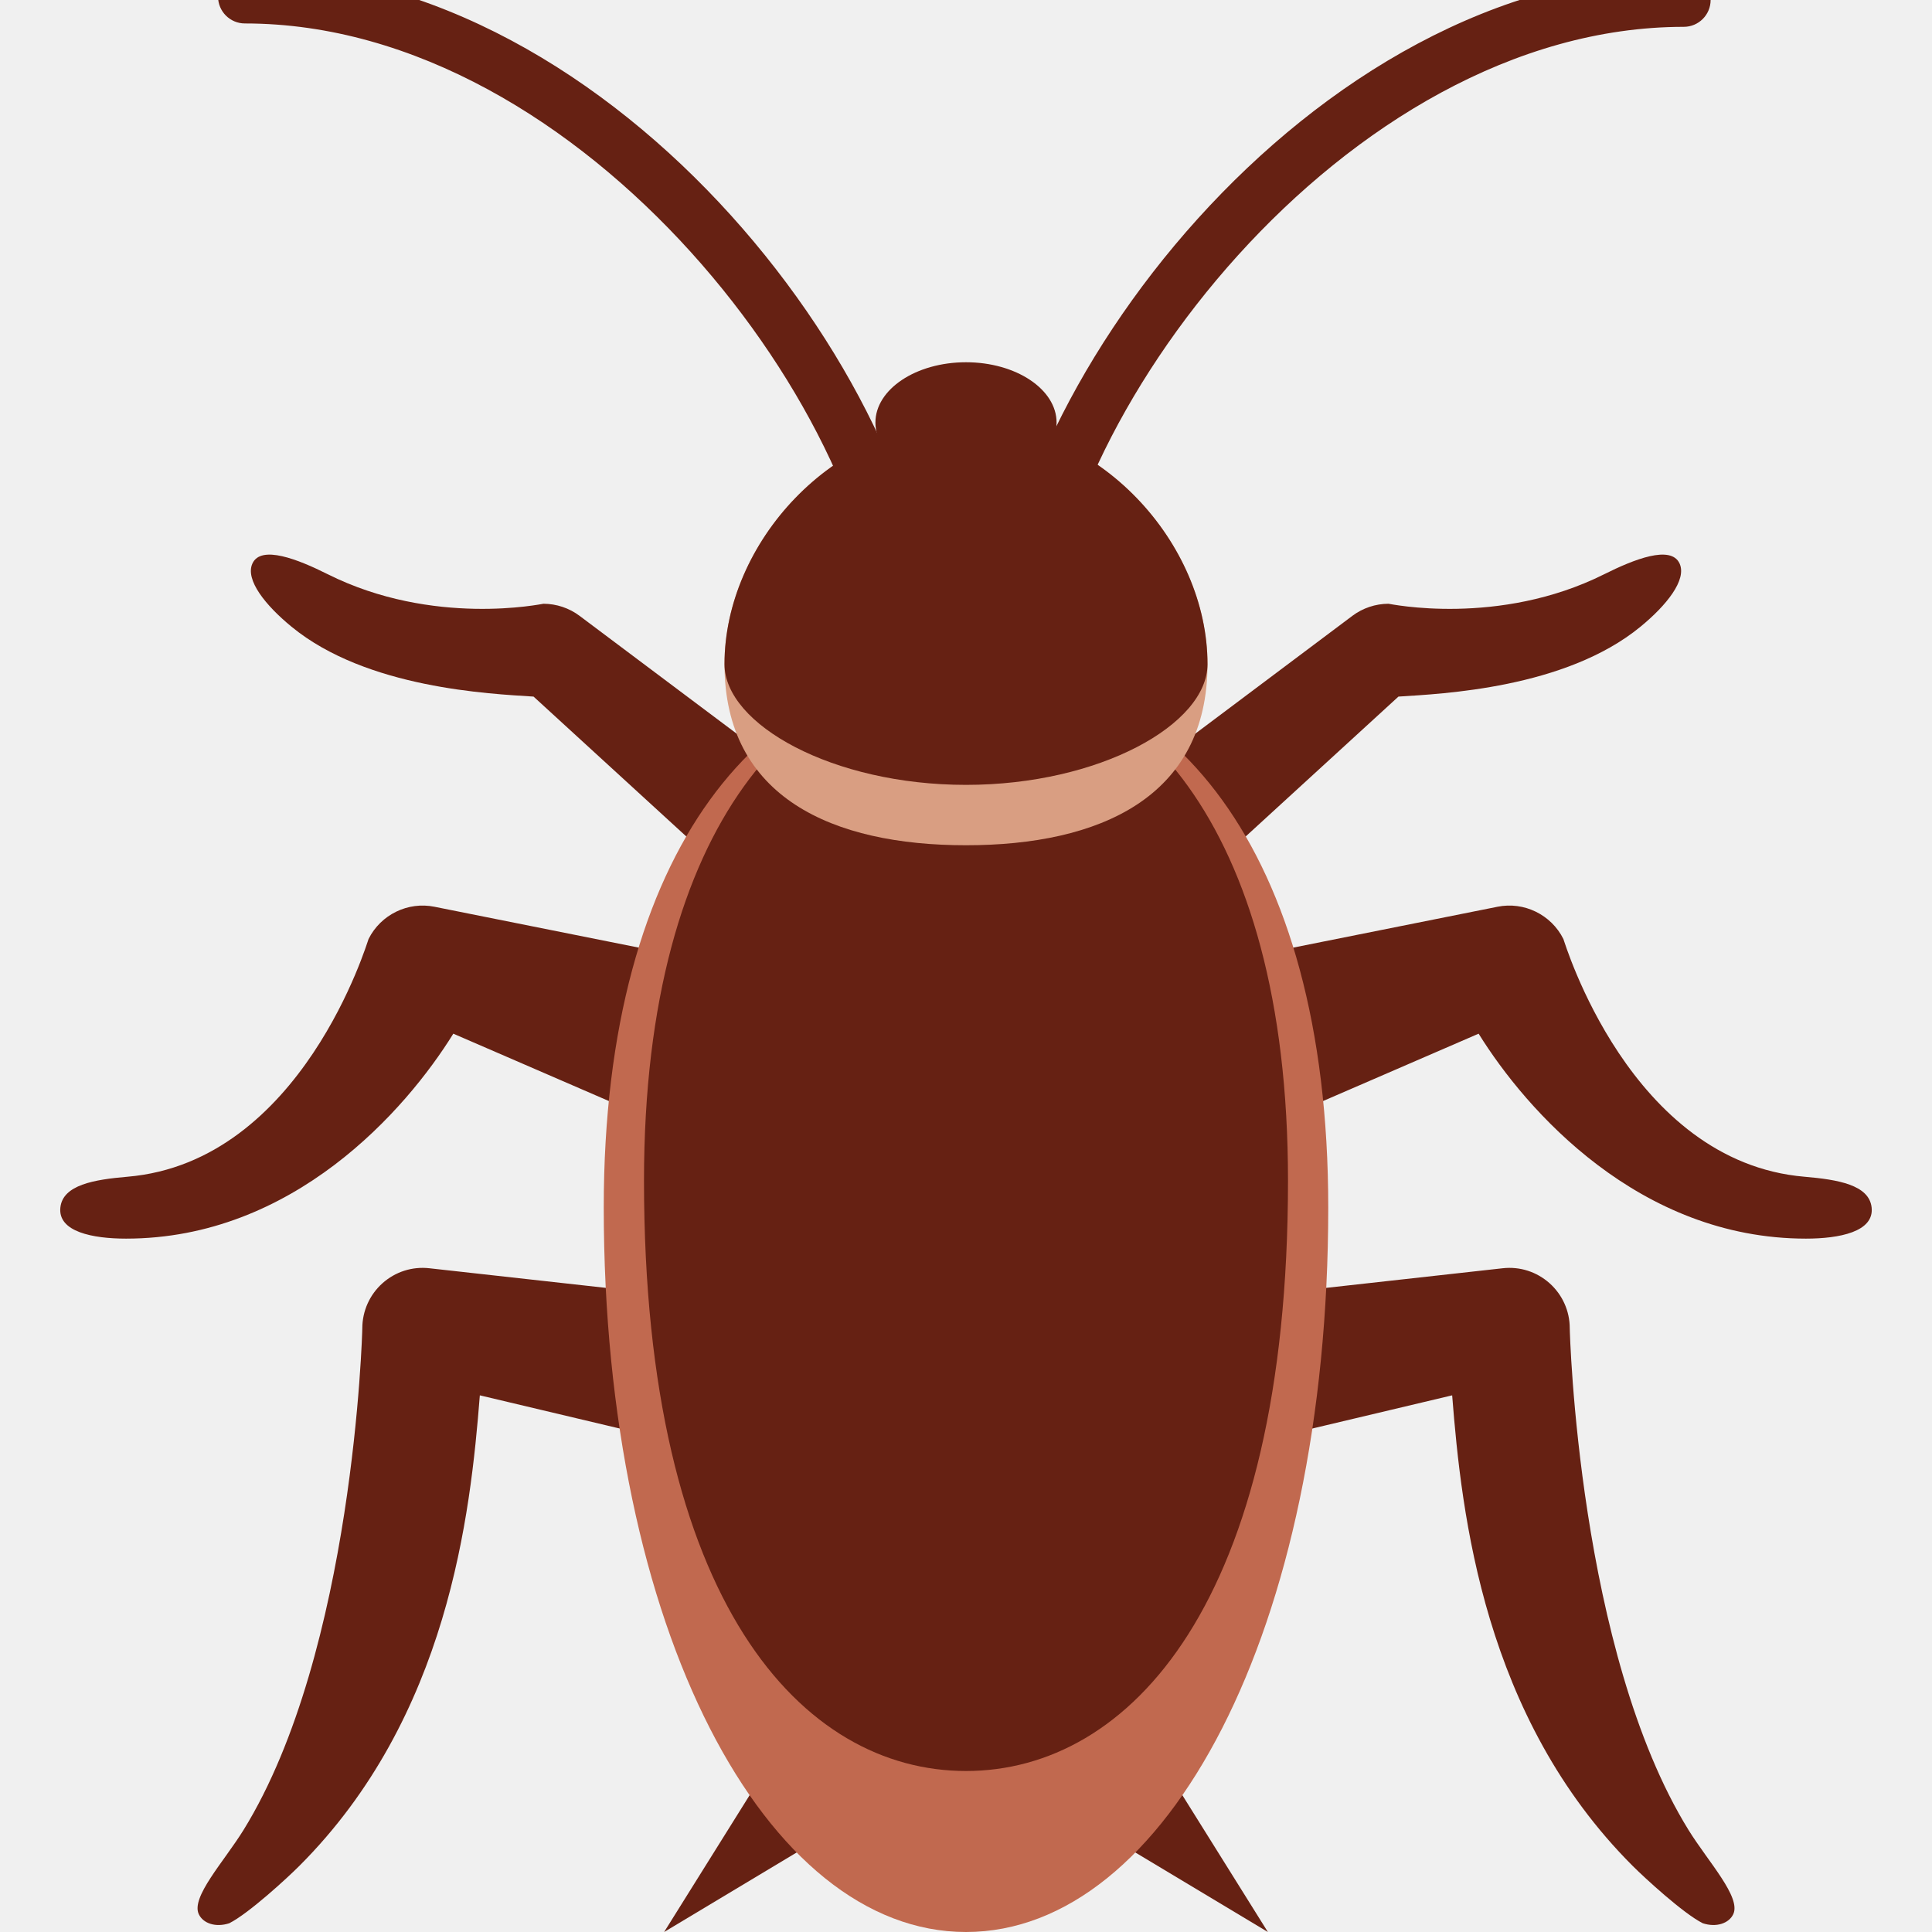
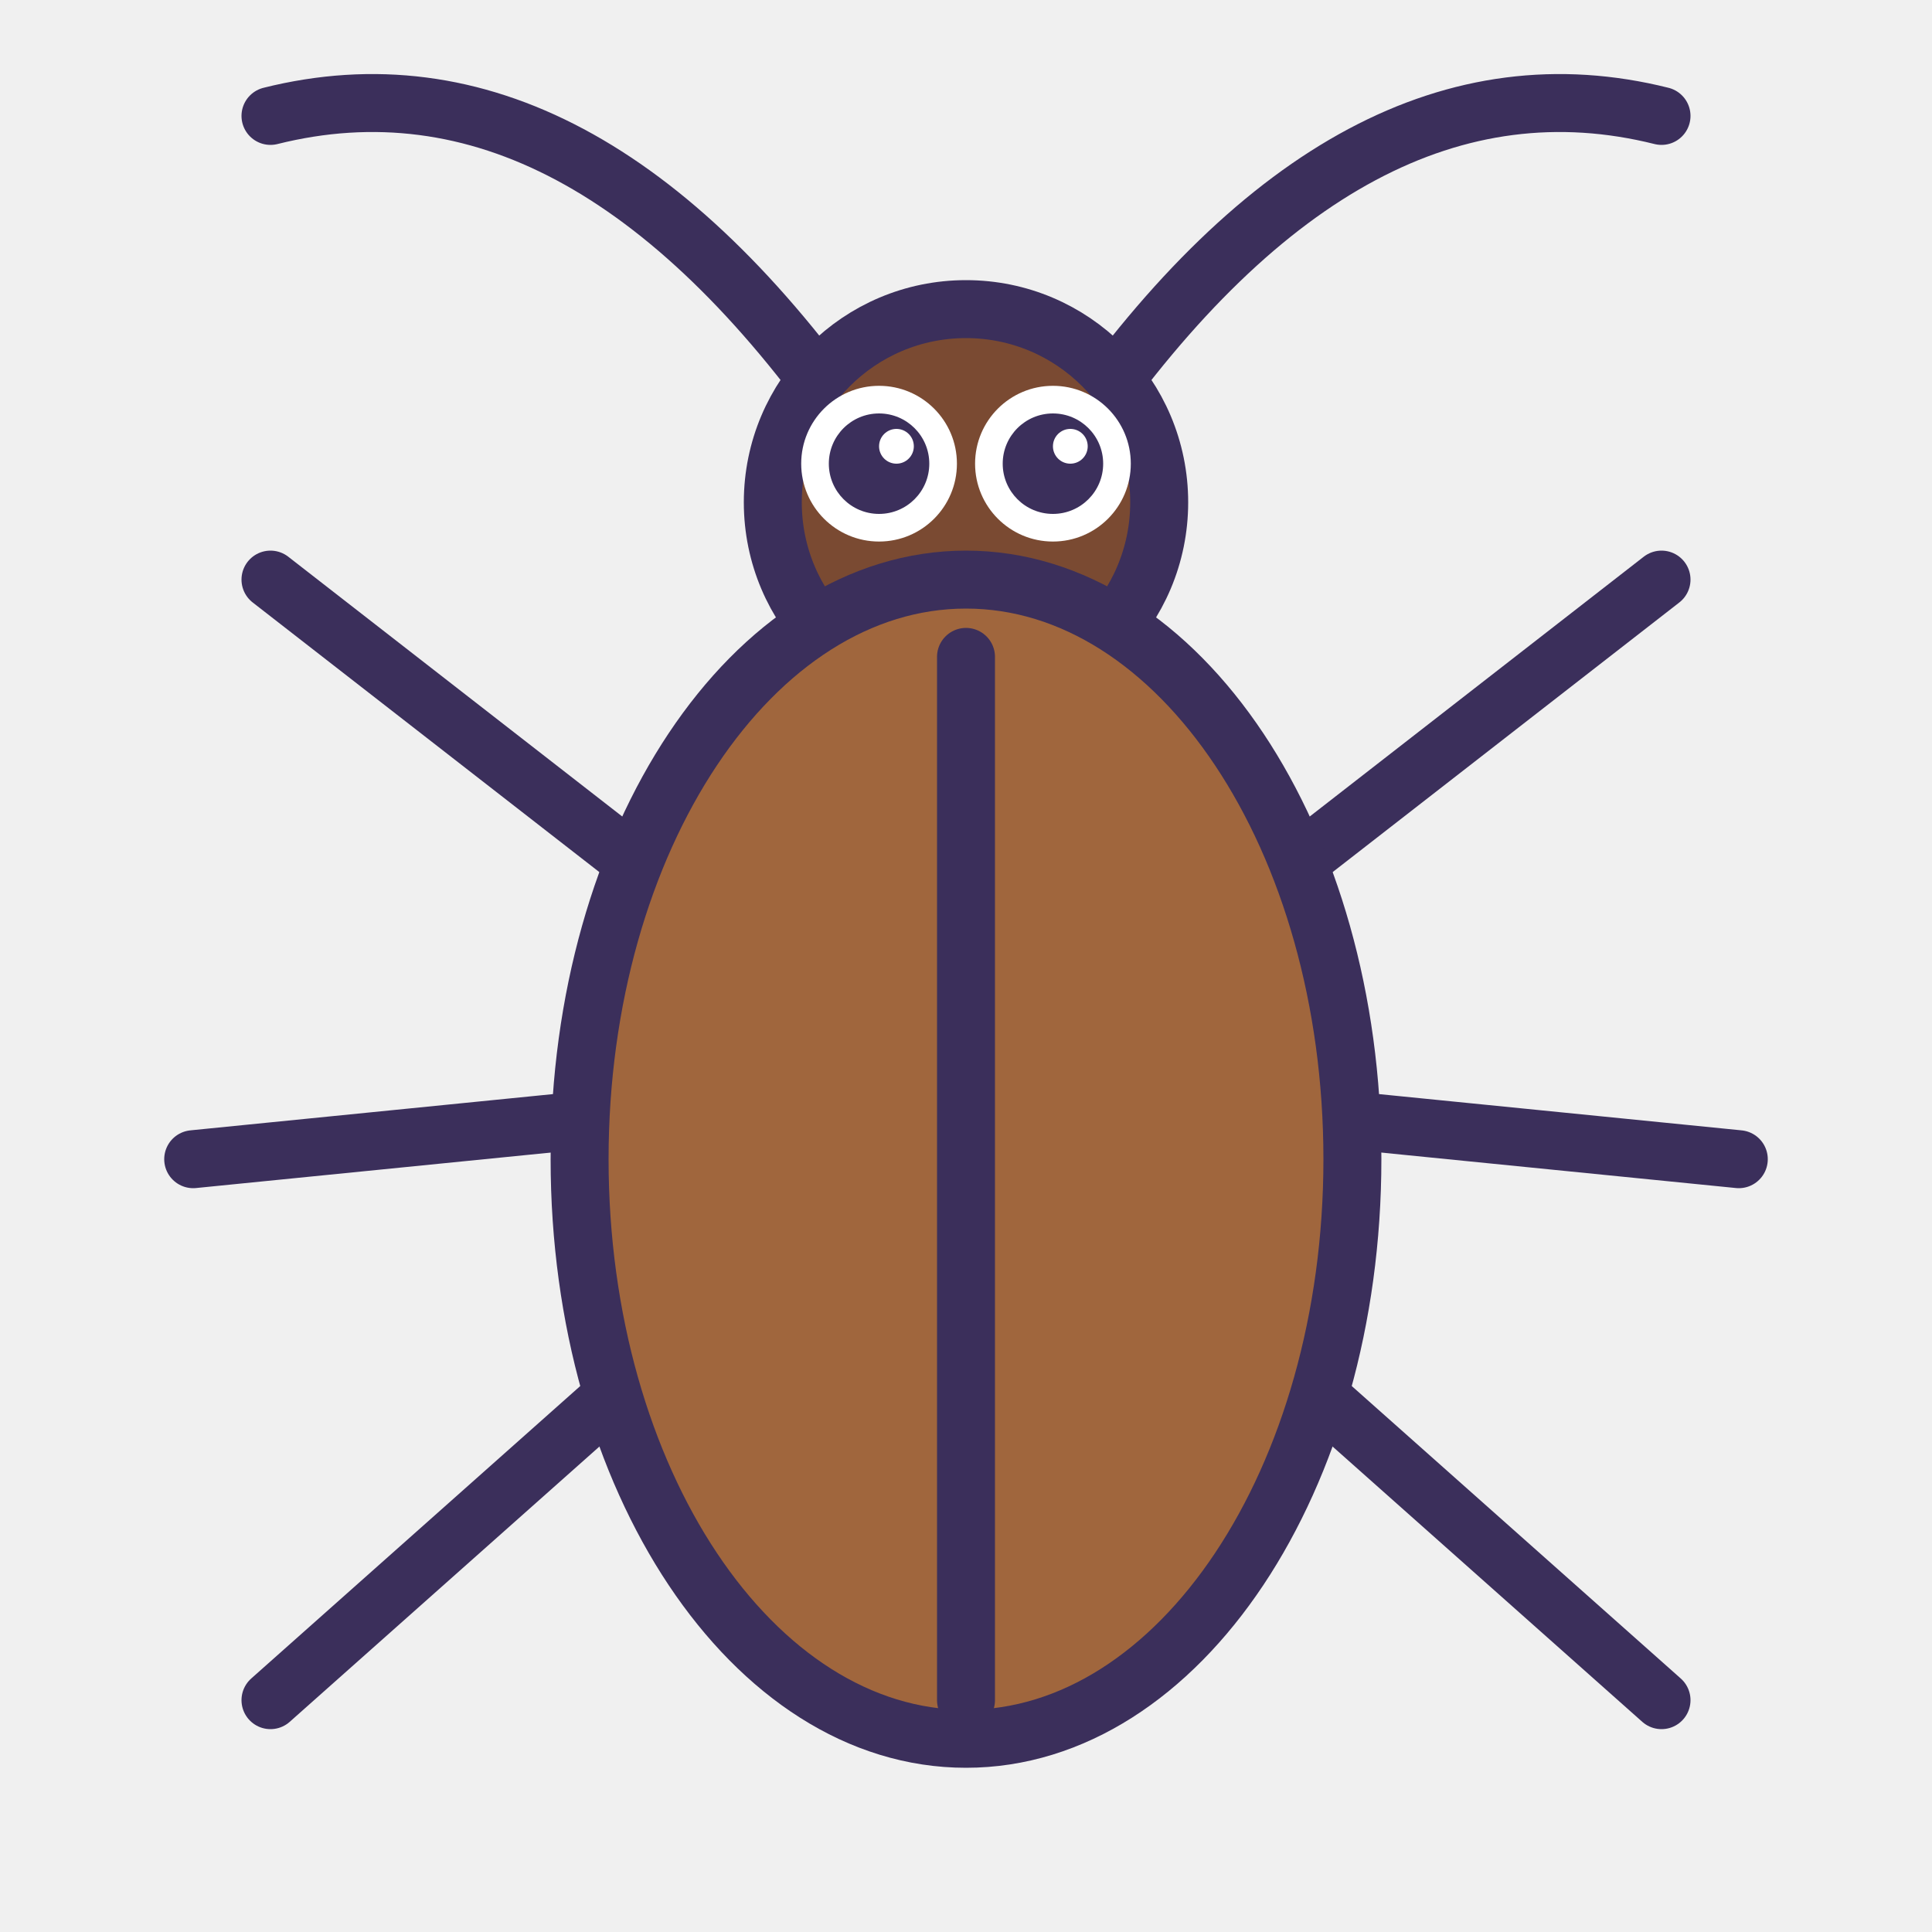
- <svg xmlns="http://www.w3.org/2000/svg" viewBox="0 0 36 36" preserveAspectRatio="xMidYMid meet">
-   <g fill="#662113">
-     <path d="M4.272 35.837c-.253.083-.486.003-.567-.167-.153-.318.466-.978.833-1.571 2.055-3.325 2.213-9.287 2.213-9.35.001-.32.137-.624.375-.837.239-.214.555-.316.874-.28l10.125 1.125c.618.069 1.062.625.994 1.243-.068.618-.616 2.183-1.243 2.12L8.941 26c-.175 2.23-.588 5.993-3.362 8.767-.219.22-.942.886-1.307 1.07z" />
-     <path d="M31.729 35.837c.252.083.486.002.567-.167.153-.318-.466-.978-.833-1.571-2.055-3.325-2.213-9.287-2.213-9.35 0-.32-.137-.624-.375-.837-.239-.214-.555-.316-.874-.28l-10.125 1.125c-.617.069-1.062.625-.994 1.243.068.618.616 2.183 1.243 2.12L27.059 26c.175 2.23.588 5.993 3.362 8.767.22.22.942.886 1.308 1.07zM2.348 23.08c-.621 0-1.272-.127-1.223-.58.046-.422.629-.52 1.248-.573 3.258-.276 4.476-4.392 4.495-4.431.227-.454.734-.7 1.227-.6l5.625 1.125c.609.122 1.004.714.882 1.324-.121.609-.715 2.136-1.324 2.008l-4.831-2.092c-.887 1.431-2.989 3.819-6.099 3.819zm31.304 0c.621 0 1.272-.127 1.223-.58-.046-.422-.629-.52-1.249-.573-3.258-.276-4.476-4.392-4.495-4.431-.227-.454-.734-.7-1.227-.6l-5.625 1.125c-.609.122-1.004.714-.882 1.324.121.609.715 2.136 1.324 2.008l4.831-2.092c.888 1.431 2.99 3.819 6.1 3.819zm-19.028-6.205c-.235 0-.471-.074-.674-.225l-4.008-3.67c-.803-.052-3.108-.15-4.511-1.303-.48-.394-.868-.872-.727-1.178.161-.348.847-.078 1.403.201 1.968.984 4 .55 4.02.55.242.001.479.08.672.225l4.5 3.375c.497.373.598 1.078.225 1.574-.22.296-.558.451-.9.451zm6.752 0c.235 0 .471-.074.674-.225l4.008-3.67c.803-.052 3.108-.15 4.511-1.303.48-.394.868-.872.727-1.178-.161-.348-.847-.078-1.404.201-1.968.984-4 .55-4.02.55-.242.001-.479.08-.672.225l-4.5 3.375c-.497.373-.598 1.078-.225 1.574.221.296.559.451.901.451z" />
+ <svg xmlns="http://www.w3.org/2000/svg" viewBox="0 0 100 100" data-bare="1">
+   <path d="M32 44 L14 30 M30 58 L10 60 M32 72 L14 88" fill="none" stroke="#3B2F5B" stroke-width="3" stroke-linecap="round" stroke-linejoin="round" />
+   <g transform="matrix(-1 0 0 1 100 0)">
+     <path d="M32 44 L14 30 M30 58 L10 60 M32 72 L14 88" fill="none" stroke="#3B2F5B" stroke-width="3" stroke-linecap="round" stroke-linejoin="round" />
  </g>
-   <path fill="#662113" d="M18 32.625L12.375 36 18 27l5.625 9z" />
-   <path fill="#C1694F" d="M11.25 22.5c0-6.75 3.022-10.125 6.75-10.125s6.75 3.375 6.75 10.125c0 7.875-3.022 13.5-6.75 13.5s-6.75-5.625-6.75-13.5z" />
-   <path fill="#662113" d="M12 22c0-6.75 2.957-9.625 6-9.625S24 15.25 24 22c0 7.875-2.957 11-6 11s-6-3.125-6-11z" />
-   <path fill="#D99E82" d="M13.5 12.375c0-2.25 2.015-4.5 4.5-4.5s4.5 2.25 4.5 4.5c0 2.485-2.015 3.375-4.5 3.375s-4.5-.89-4.5-3.375z" />
-   <path fill="#662113" d="M13.5 12.375c0-2.25 2.015-4.5 4.5-4.5s4.5 2.25 4.5 4.5c0 1.125-2.015 2.25-4.5 2.25s-4.5-1.125-4.5-2.25z" />
-   <ellipse fill="#662113" cx="18" cy="7.875" rx="1.688" ry="1.125" />
-   <path d="M16.938 12.812c-.276 0-.5-.224-.5-.5 0-4.474-5.55-11.875-11.875-11.875-.276 0-.5-.224-.5-.5s.224-.5.5-.5c6.983 0 12.875 7.908 12.875 12.875 0 .277-.224.5-.5.5zm2.062.063c-.276 0-.5-.224-.5-.5C18.5 7.408 24.393-.5 31.375-.5c.276 0 .5.224.5.5s-.224.5-.5.5C25.05.5 19.5 7.901 19.5 12.375c0 .276-.224.5-.5.5z" fill="#662113" />
+   <path d="M44 22 Q30 2 14 6 M56 22 Q70 2 86 6" fill="none" stroke="#3B2F5B" stroke-width="3" stroke-linecap="round" stroke-linejoin="round" />
+   <circle cx="50" cy="26" r="10" fill="#7A4A32" stroke="#3B2F5B" stroke-width="3" stroke-linejoin="round" stroke-linecap="round" />
+   <ellipse cx="50" cy="60" rx="20" ry="30" fill="#A0663D" stroke="#3B2F5B" stroke-width="3" stroke-linejoin="round" stroke-linecap="round" />
+   <path d="M50 34 V88" fill="none" stroke="#3B2F5B" stroke-width="3" stroke-linecap="round" stroke-linejoin="round" />
+   <circle cx="45.5" cy="24" r="4.03" fill="#fff" />
+   <circle cx="45.5" cy="24" r="2.6" fill="#3B2F5B" />
+   <circle cx="46.4" cy="23.1" r="0.9" fill="#fff" />
+   <circle cx="54.5" cy="24" r="4.03" fill="#fff" />
+   <circle cx="54.5" cy="24" r="2.6" fill="#3B2F5B" />
+   <circle cx="55.4" cy="23.1" r="0.9" fill="#fff" />
</svg>
